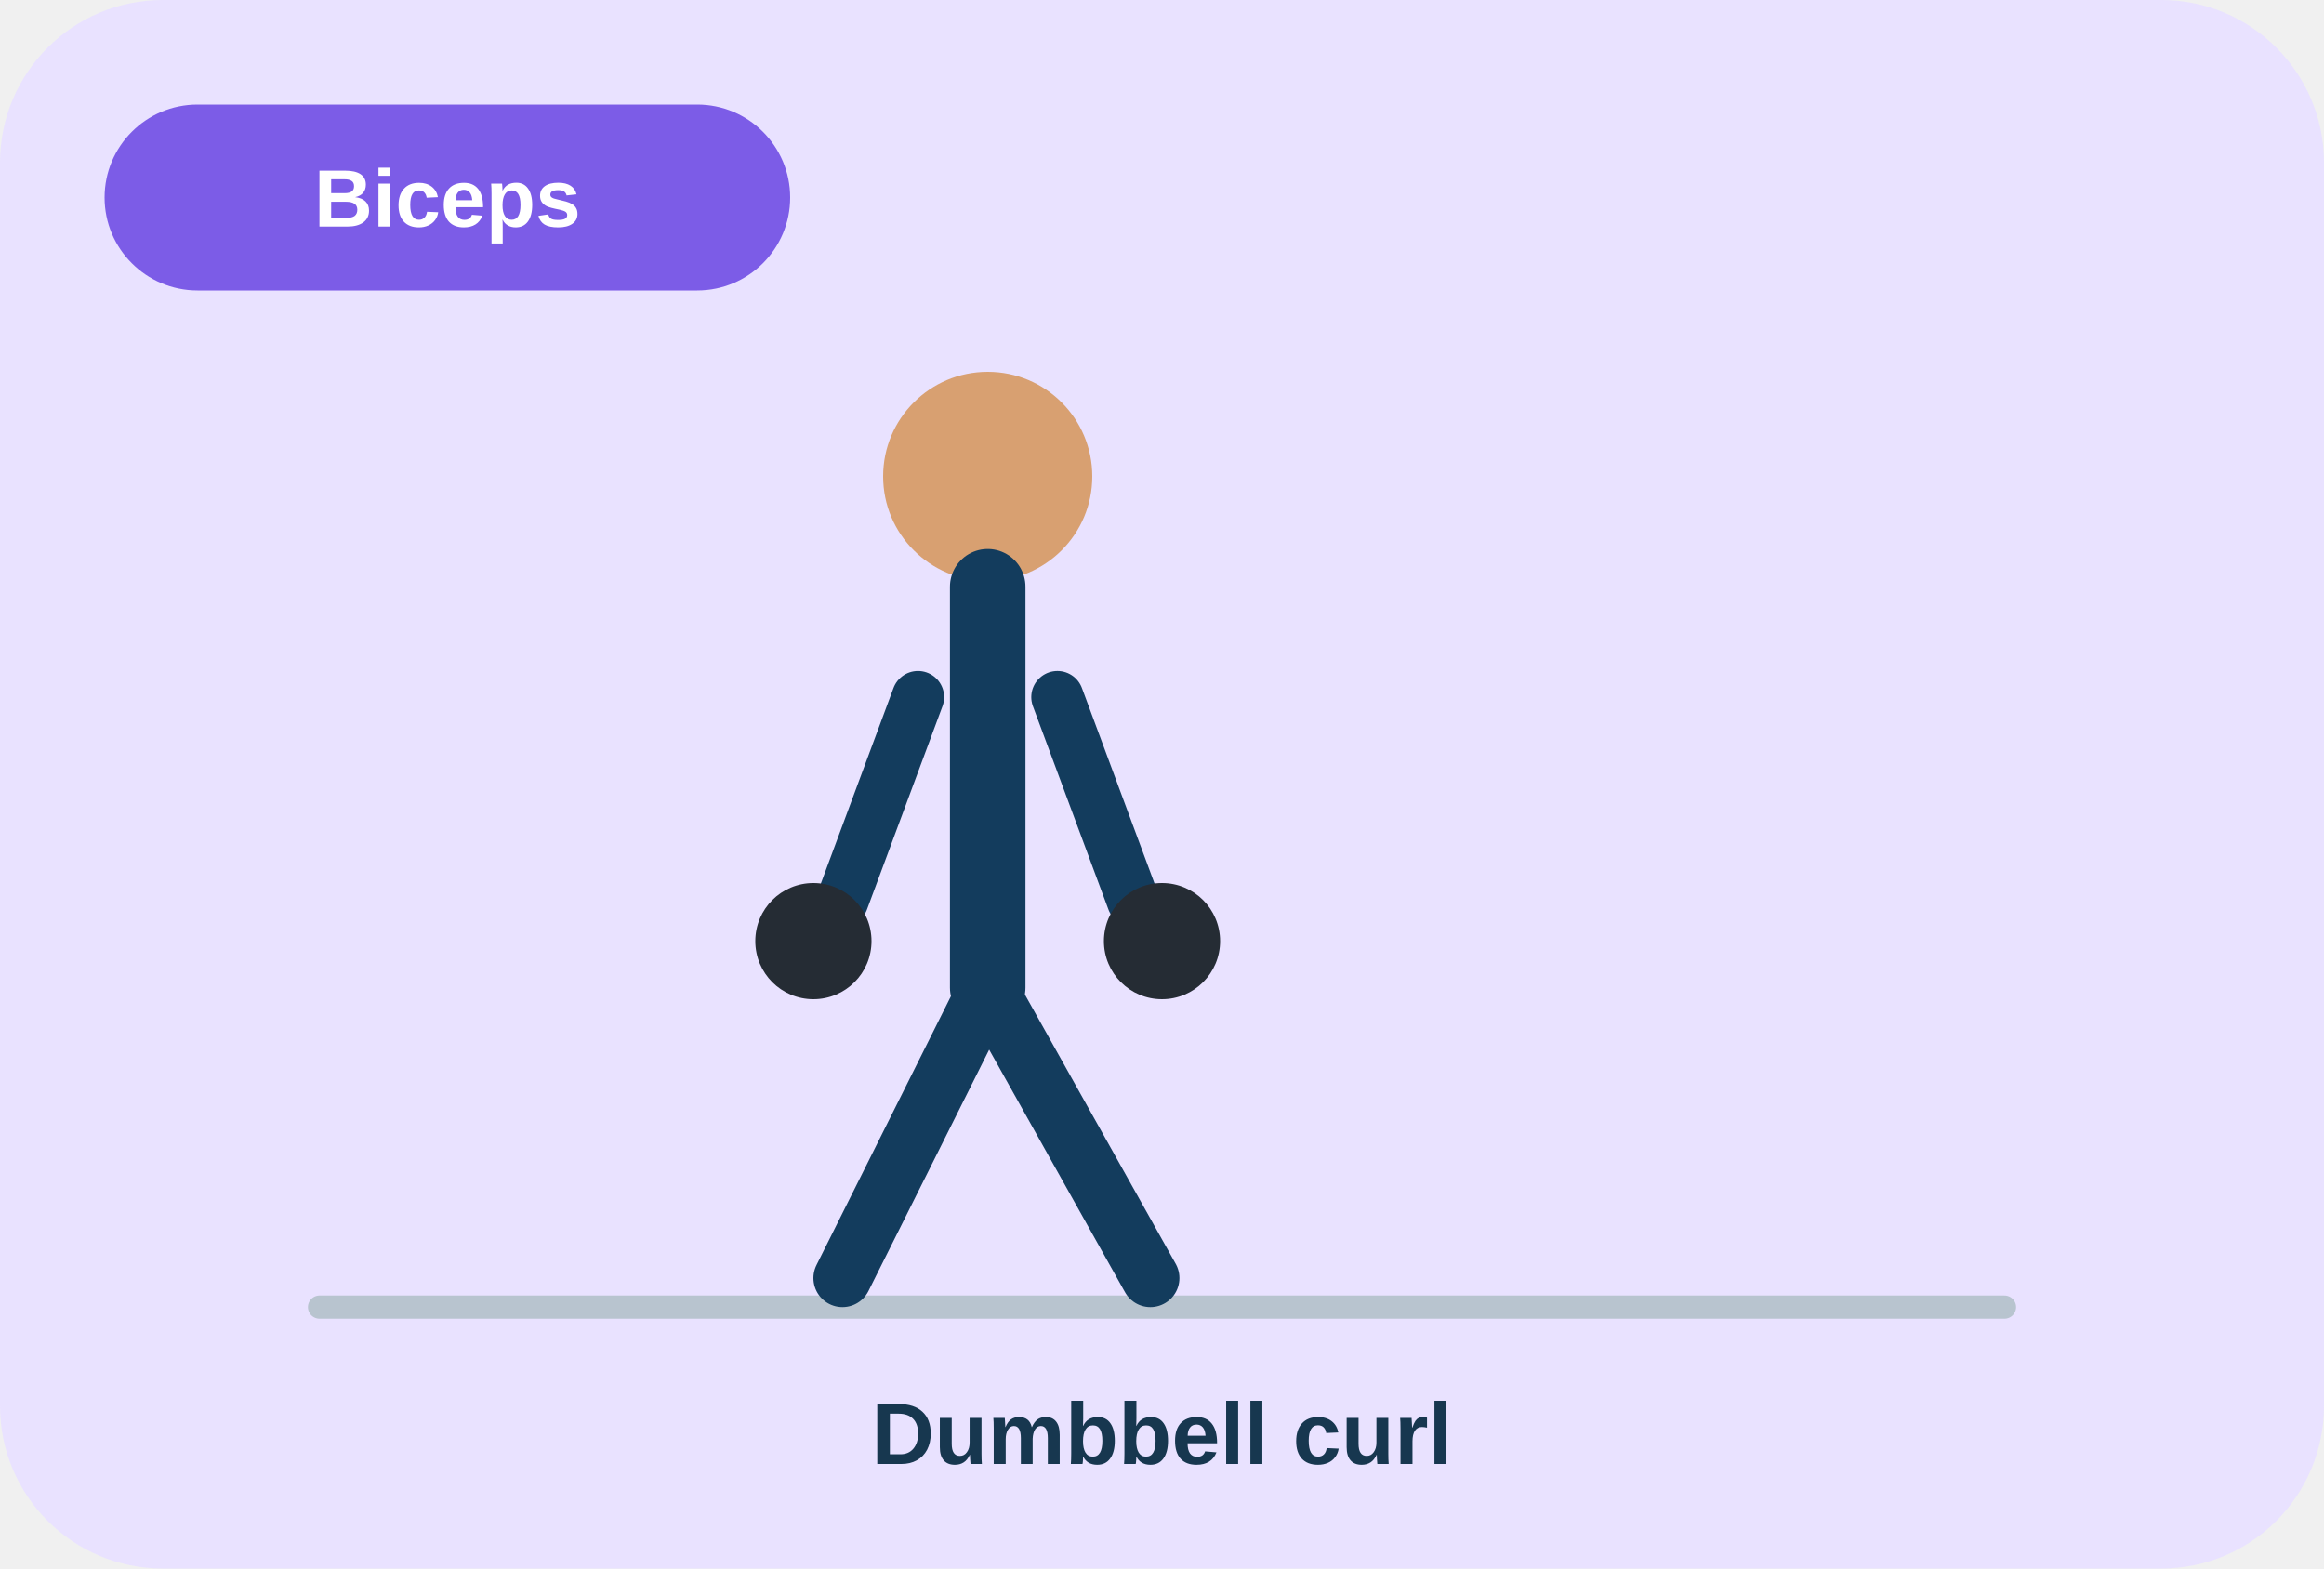
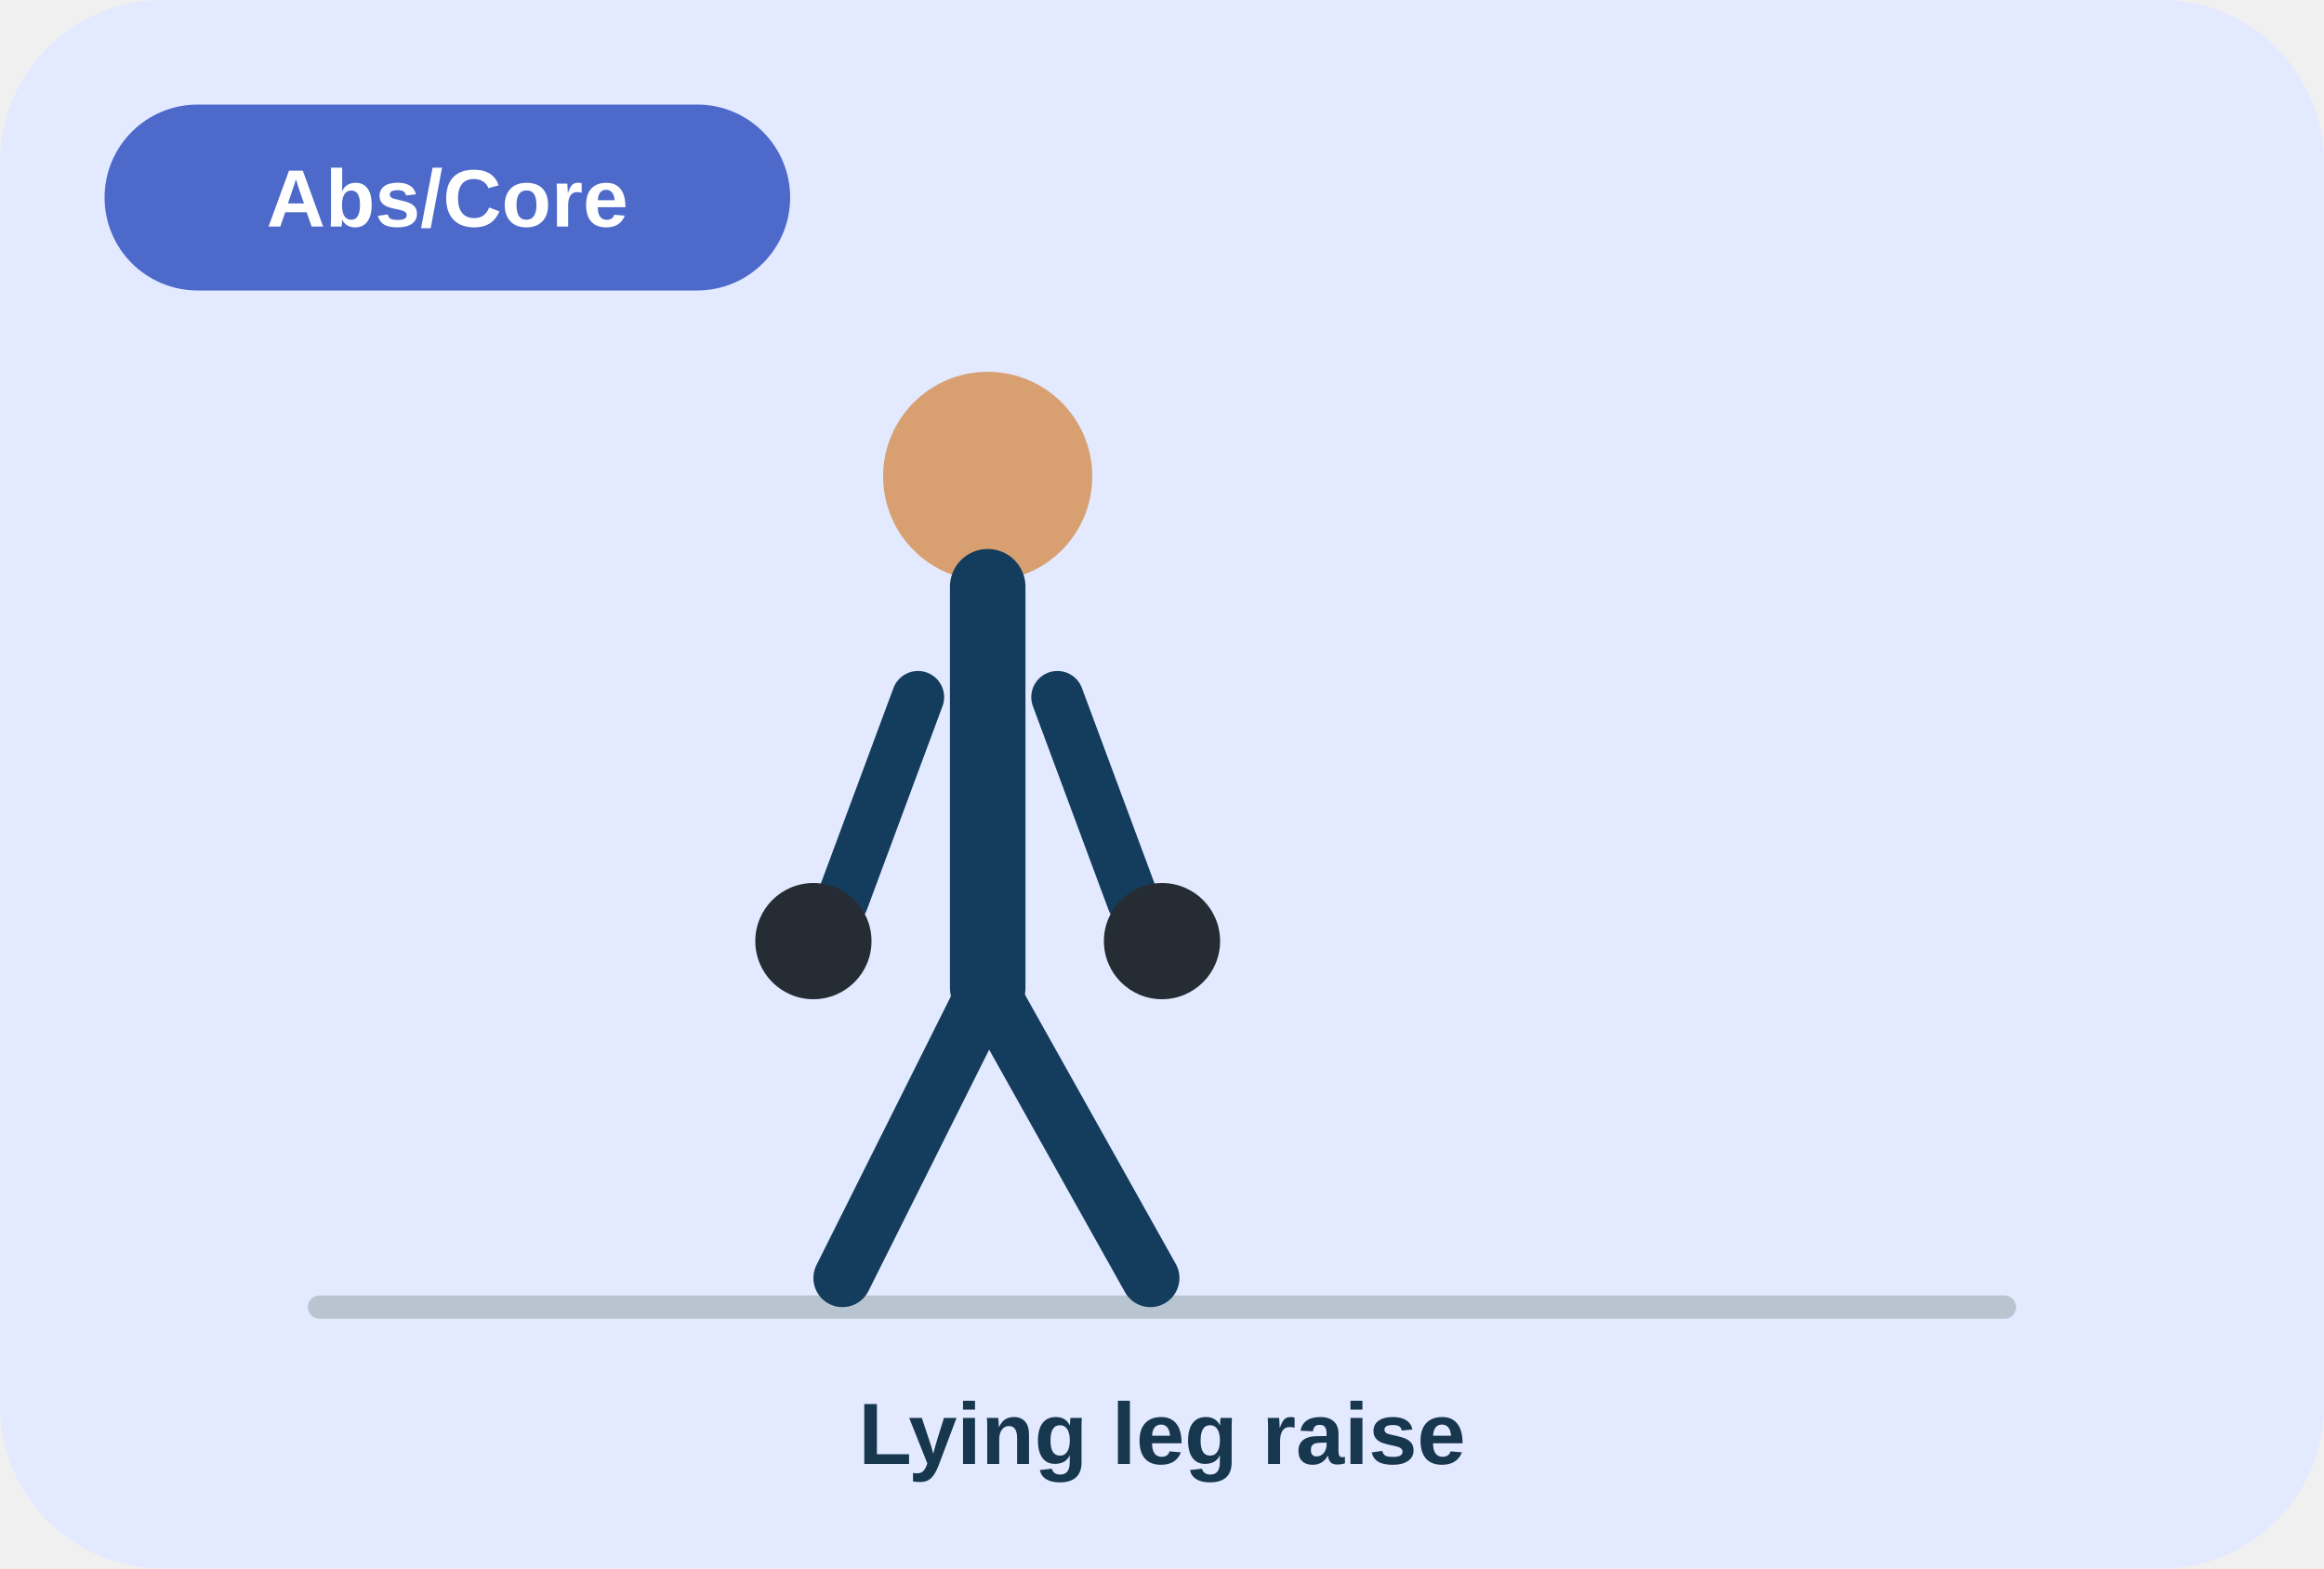
<svg xmlns="http://www.w3.org/2000/svg" width="400" height="270" viewBox="0 0 400 270">
-   <rect width="400" height="270" rx="28" fill="#e9e2ff" />
-   <rect x="18" y="18" width="118" height="32" rx="16" fill="#7c5ce7" />
-   <text x="77" y="39" fill="#fff" font-family="-apple-system,Arial" font-size="14" font-weight="800" text-anchor="middle">Biceps</text>
+   <rect width="400" height="270" rx="28" fill="#e3e9ff" />
+   <rect x="18" y="18" width="118" height="32" rx="16" fill="#4d6acb" />
+   <text x="77" y="39" fill="#fff" font-family="-apple-system,Arial" font-size="14" font-weight="800" text-anchor="middle">Abs/Core</text>
  <path d="M55 225 H345" stroke="#b8c4cf" stroke-width="4" stroke-linecap="round" />
  <circle cx="170" cy="82" r="18" fill="#d8a071" />
  <path d="M170 101 L170 170" stroke="#133c5d" stroke-width="13" stroke-linecap="round" />
  <path d="M170 170 L145 220 M170 170 L198 220" stroke="#133c5d" stroke-width="10" stroke-linecap="round" />
  <path d="M158 120 L145 155 M182 120 L195 155" stroke="#133c5d" stroke-width="9" stroke-linecap="round" />
  <circle cx="140" cy="162" r="10" fill="#252c34" />
  <circle cx="200" cy="162" r="10" fill="#252c34" />
-   <text x="200" y="252" fill="#17374f" font-family="-apple-system,Arial" font-size="15" font-weight="800" text-anchor="middle">Dumbbell curl</text>
+   <text x="200" y="252" fill="#17374f" font-family="-apple-system,Arial" font-size="15" font-weight="800" text-anchor="middle">Lying leg raise</text>
</svg>
